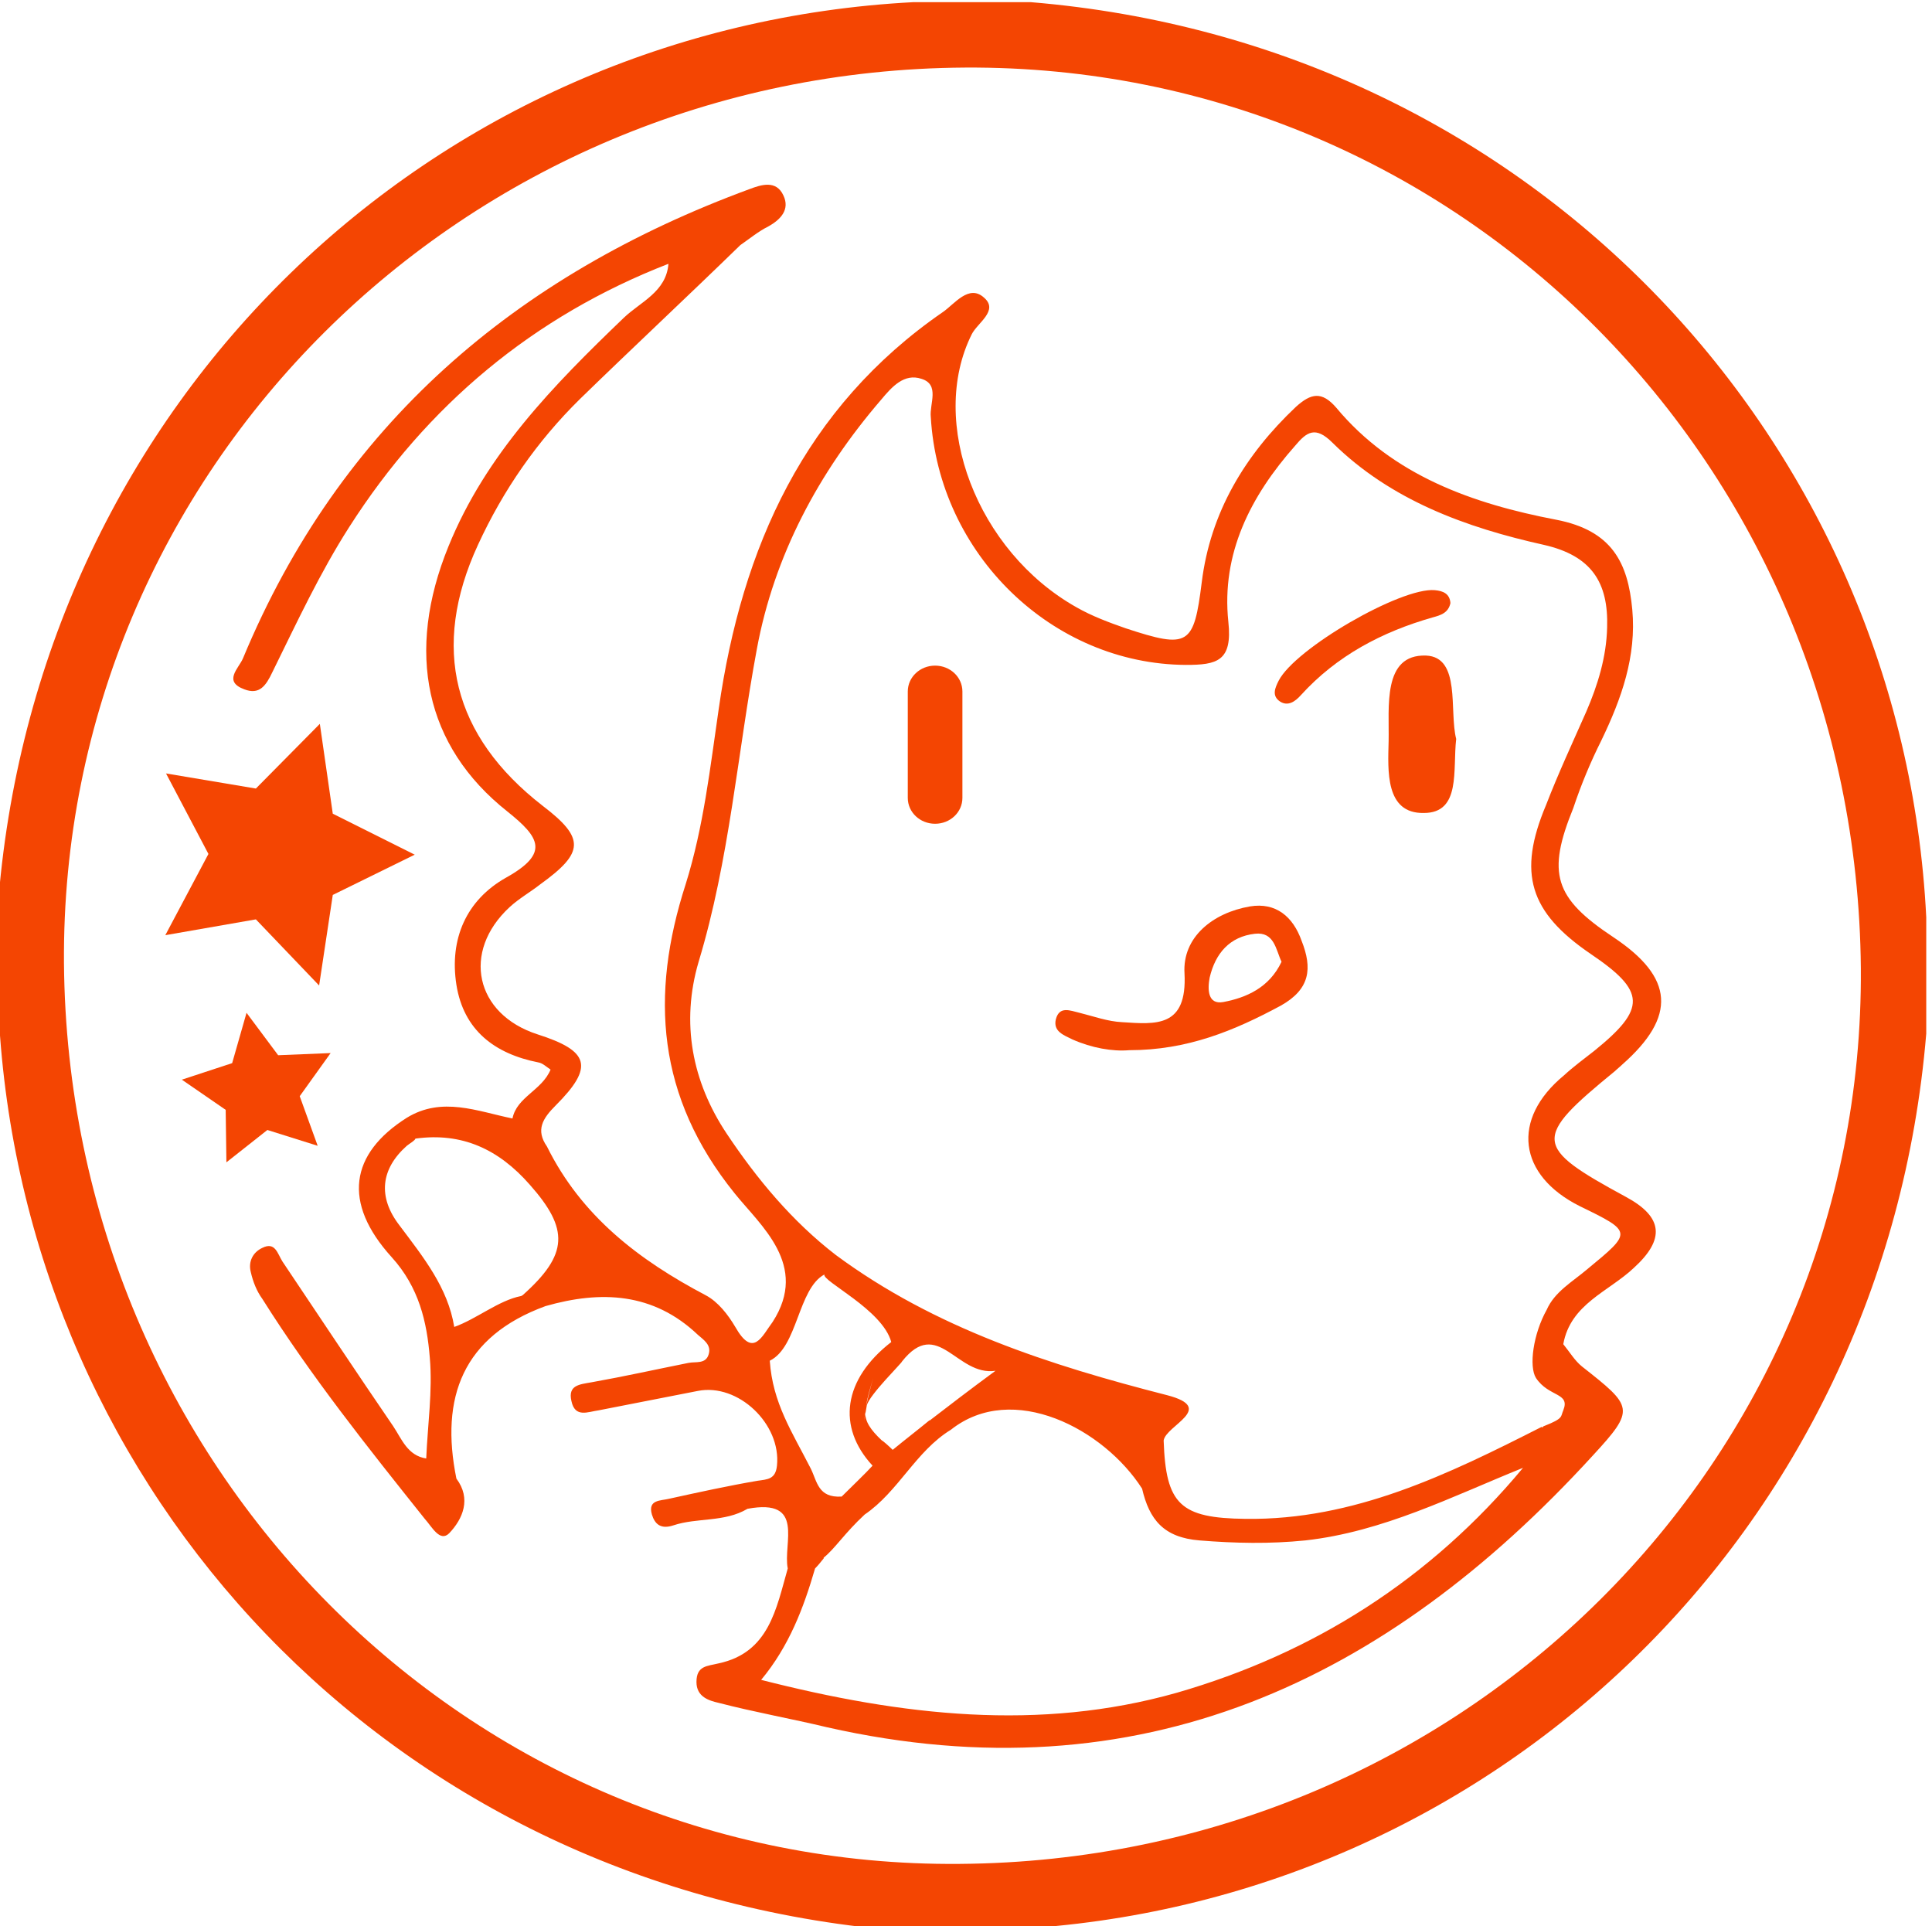
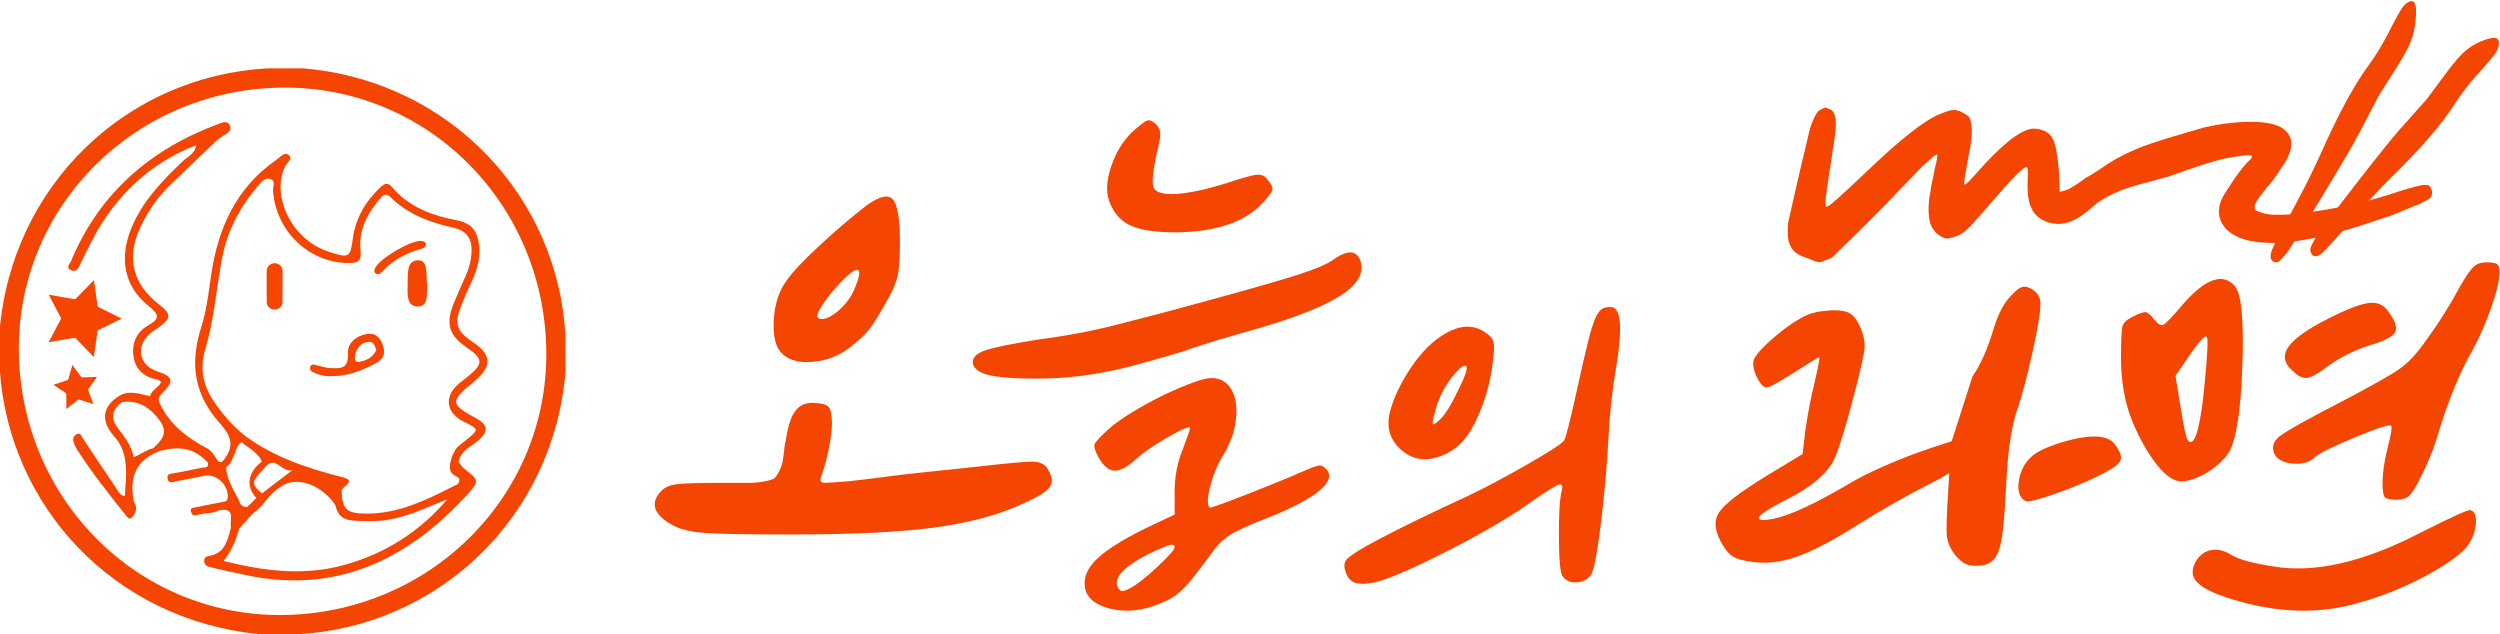
- <svg xmlns="http://www.w3.org/2000/svg" version="1.1" id="Layer_1" x="0px" y="0px" viewBox="0 0 268.8 267.9" style="enable-background:new 0 0 268.8 267.9;" xml:space="preserve">
-   <style type="text/css">
- 	.st0{fill-rule:evenodd;clip-rule:evenodd;fill:#F44502;}
- </style>
+ <svg xmlns="http://www.w3.org/2000/svg" version="1.1" id="Layer_1" x="0px" y="0px" width="1184.6px" height="300px" viewBox="0 0 1184.6 300" enable-background="new 0 0 1184.6 300" xml:space="preserve">
  <g>
    <g>
-       <polygon class="st0" points="44.2,159.4 41.7,152.5 46,146.5 38.7,146.8 34.3,140.9 32.3,147.9 25.3,150.2 31.4,154.4 31.5,161.7     37.2,157.2   " />
-       <polygon class="st0" points="35.6,127.9 44.4,137.1 46.3,124.5 57.7,118.9 46.3,113.2 44.5,100.7 35.6,109.7 23.1,107.6 29,118.8     23,130.1   " />
-       <path class="st0" d="M268,127.6C264.7,61.7,213.6,6.1,143.4,0.3c-5.4,0-10.9,0-16.3,0C60.1,3.8,5.6,55.6-0.2,124.9    c0,5.9,0,11.8,0.1,17.7C4,207.6,53.8,261.7,123,268.4c5.9,0,11.8,0,17.7,0c66.6-3.4,121.5-55,127.3-124.6    C268,138.5,268,133,268,127.6z M133.5,259.3C65,259.9,9.5,204,8.9,134C8.4,65.5,64.4,9.8,134.3,9.4c68.7-0.4,124,55.3,124.6,125.3    C259.4,203.3,203.5,258.8,133.5,259.3z" />
-       <path class="st0" d="M198.4,91.2c-6.1-0.2-5.1,7.2-5.2,11.9c-0.1,4.1-0.5,10.1,4.9,10c5.2,0,4-6,4.5-10.3    C201.6,98.9,203.3,91.4,198.4,91.2z" />
-       <path class="st0" d="M178.1,97.6c1.1,0.7,2.1,0,2.9-0.9c5-5.5,11.3-8.8,18.3-10.8c1.1-0.3,2.2-0.6,2.5-2c-0.1-1.3-1-1.7-2.2-1.8    c-4.7-0.4-19.4,8.1-21.7,12.6C177.4,95.7,176.9,96.8,178.1,97.6z" />
-       <path class="st0" d="M222.8,103c2.8-5.8,4.9-11.7,4.3-18.2c-0.6-6.5-2.8-11-10.6-12.5c-11.5-2.2-22.7-6.1-30.6-15.6    c-2-2.3-3.5-2-5.6-0.1c-7.1,6.7-11.9,14.7-13.1,24.4c-1.1,8.8-1.8,9.3-10.6,6.4c-2.3-0.8-4.7-1.7-6.8-2.9    c-13.9-7.8-20.7-25.8-14.6-38c0.8-1.6,3.8-3.3,1.7-5.1c-2.1-1.9-4.1,0.9-5.7,2c-19.3,13.3-28,32.8-31.2,55.2    c-1.2,8.2-2.1,16.4-4.6,24.4c-5,15.5-4,29.6,6.8,43c3.6,4.5,10.4,10,5.3,17.9c-1.5,2-2.7,5.1-5.2,0.7c-1-1.7-2.4-3.5-4.1-4.4    c-9.3-4.9-17.3-11-22.1-20.7c-1.6-2.3-0.6-3.9,1.2-5.7c5.4-5.4,4.7-7.6-2.5-9.9c-8.7-2.8-10.6-11.5-3.9-17.7    c1.3-1.2,2.9-2.1,4.3-3.2c6.1-4.4,6.2-6.4,0.3-10.9c-12.5-9.7-15.6-22-9-36.3c3.5-7.6,8.2-14.4,14.2-20.3    c7.4-7.2,14.9-14.2,22.3-21.4c1.3-0.9,2.5-1.9,3.9-2.6c1.8-1,3-2.4,2.1-4.3c-1-2.2-3.1-1.5-4.7-0.9c-32.6,12-57,32.8-70.5,65.3    c-0.6,1.4-2.8,3.2,0.2,4.3c2.1,0.8,3-0.5,3.9-2.4c3.4-6.9,6.6-13.8,10.7-20.2c10.8-16.9,25.6-29.3,44.4-36.6    c-0.3,3.9-3.9,5.3-6.2,7.5c-9.8,9.4-19.2,19-24.4,31.8c-6,14.7-3.3,27.8,8.2,36.9c4.5,3.6,5.9,5.8-0.2,9.2    c-5.5,3.1-7.9,8.5-6.9,14.9c1,6.3,5.3,9.6,11.4,10.8c0.6,0.1,1.1,0.6,1.7,1c-1.2,2.9-4.7,3.8-5.3,6.8c-4.9-1-9.8-3.1-14.7-0.1    c-7.9,5-9,11.8-2.1,19.4c3.8,4.2,4.9,9,5.3,14c0.4,4.6-0.3,9.3-0.5,14c-2.6-0.4-3.4-2.7-4.6-4.5c-5.2-7.6-10.3-15.3-15.4-22.9    c-0.7-1.1-1-2.8-2.8-1.9c-1.3,0.6-2,1.9-1.6,3.4c0.3,1.3,0.8,2.6,1.6,3.7c6.8,10.8,14.7,20.7,22.6,30.6c1,1.1,2.1,3.3,3.4,2    c1.9-2,3.1-4.8,1-7.6c0,0,0,0,0,0c-2.3-11.3,0.9-19.8,12.4-24c7.7-2.2,15-1.9,21.2,4c0.8,0.7,1.9,1.4,1.5,2.7    c-0.4,1.4-1.8,1-2.8,1.2c-4.5,0.9-9,1.9-13.5,2.7c-1.7,0.3-3.3,0.4-2.8,2.6c0.5,2.4,2.3,1.5,3.8,1.3c4.6-0.9,9.2-1.8,13.8-2.7    c5.6-1.1,11.6,4.6,11,10.4c-0.2,1.9-1.3,1.9-2.7,2.1c-4.1,0.7-8.2,1.6-12.3,2.5c-1.2,0.3-3,0.1-2.4,2.2c0.4,1.3,1.2,2.1,3,1.5    c3.3-1.1,7.1-0.4,10.3-2.3c8.1-1.5,4.9,4.8,5.6,8.3c-1.6,5.6-2.6,11.7-9.6,13.2c-1.6,0.4-3.1,0.3-3.1,2.6c0,2.1,1.8,2.6,3.1,2.9    c5,1.3,10.1,2.2,15.1,3.4c43.4,9.8,77.7-6.3,106.5-37.8c6-6.5,5.6-6.8-1.5-12.4c-1-0.8-1.7-2-2.6-3.1c1-5.6,6.3-7.3,9.8-10.6    c4.4-4,4.1-7.1-1.1-9.9c-12.9-7-13-8.1-1.5-17.5c0.3-0.3,0.7-0.6,1-0.9c7.6-6.7,7.2-12.1-1.2-17.7c-8.3-5.5-9.3-8.9-5.6-18    C220,109.1,221.3,106,222.8,103z M72.7,180.2C72.7,180.2,72.7,180.2,72.7,180.2c-0.1,0-0.1,0.1-0.2,0.1c-3.1,0.6-6.2,3.2-9.3,4.3    c-0.9-5.5-4.3-9.7-7.6-14.1c-3.1-4-2.6-7.9,1-11.1c0.5-0.4,1.1-0.7,1.2-1c6.5-0.9,11.6,1.5,15.9,6.4    C79.2,171,79.1,174.5,72.7,180.2z M124,186.7c-6.7,5.2-7.6,11.8-2.6,17.2c-0.8,0.9-3.4,3.4-4.3,4.3l0,0c-3.3,0.2-3.4-2.1-4.3-3.9    c-2.6-5.1-5.3-9.1-5.7-15c3.9-1.9,3.9-10,7.6-12C114.3,178.2,122.8,182.2,124,186.7z M129.3,197.6    C129.3,197.7,129.3,197.7,129.3,197.6c-1.7,1.4-3.4,2.7-5.1,4.1c-0.5-0.5-1.4-1.3-1.5-1.3c-1.6-1.5-2.4-2.7-2.3-4    c-0.3,2.5-0.3,1.9,0.2-0.9c0.4-1.5,4.9-5.9,4.9-6.1c5-6.3,7.6,2.1,13,1.3c-3.8,2.8-6.4,4.8-9,6.8    C129.4,197.6,129.4,197.6,129.3,197.6z M120.5,195.6c0.2-1.3,0.6-2.6,1-3.9C121.1,193,120.8,194.3,120.5,195.6z M163.7,235.5    c-19.1,5.4-38.2,3.2-57.8-1.8c3.9-4.7,5.9-10,7.5-15.5c0.4-0.4,0.8-0.9,1.2-1.4c0,0,0,0,0-0.1c1.6-1.3,2.9-3.4,5.7-6l0,0    c4.7-3.2,7.1-8.8,12-11.8c8.6-6.8,21.3-0.1,26.6,8.2c1,4.3,3,6.8,8,7.2c4.9,0.4,9.8,0.5,14.7,0c10.8-1.2,20.4-6.1,30.3-10.1    C199,219.7,182.8,230,163.7,235.5z M221.3,132.7c7.7,5.2,7.8,7.6,0.5,13.5c-1.4,1.1-2.9,2.2-4.2,3.4c-7.4,6.1-6.4,13.9,2.2,18.2    c7.4,3.6,7.3,3.6,1,8.8c-2,1.7-4.5,3.1-5.6,5.6c-1.9,3.4-2.5,7.9-1.5,9.5c1.8,2.7,4.8,2,3.8,4.5c-0.4,0.9,0.1,1.1-2.7,2.2    c-0.1,0-0.2,0.2-0.2,0.2c0,0,0,0-0.1-0.1c-13,6.6-26.1,13-41.2,12.8c-9.1-0.1-11.1-2-11.4-10.9c0.3-2.1,7.4-4.5,0.5-6.3    c-16.4-4.2-32.3-9.3-46.1-19.5c-6.1-4.7-11-10.6-15.2-16.9c-4.8-7.2-6.4-15.4-3.9-23.9c4.3-14.2,5.4-29,8.1-43.5    c2.4-13,8.6-24.6,17.3-34.7c1.5-1.8,3.2-3.7,5.6-2.9c2.6,0.8,1.1,3.5,1.3,5.3c1.1,19.1,16.9,34.4,35.5,34.5c4.3,0,6.5-0.5,5.9-6    c-1-9.5,3.1-17.5,9.3-24.5c1.6-1.9,2.8-2.8,5.2-0.4c8.1,8,18.6,11.8,29.4,14.2c6.6,1.5,9,5.2,8.8,11.5c-0.1,4.1-1.3,8-2.9,11.7    c-1.9,4.3-3.9,8.6-5.6,13C211.1,121.5,212.8,126.9,221.3,132.7z" />
-       <path class="st0" d="M173.9,126.1c-5.2,0.9-9.4,4.3-9.1,9.3c0.4,7.6-4,7.1-8.7,6.8c-2-0.1-3.9-0.8-5.9-1.3c-1.3-0.3-2.8-1-3.3,0.9    c-0.4,1.7,1.1,2.2,2.3,2.8c2.7,1.2,5.6,1.7,7.9,1.5c8.1,0,14.6-2.7,21.1-6.2c4.1-2.3,4.4-5.2,2.9-9    C179.9,127.5,177.5,125.5,173.9,126.1z M170.2,139.4c-2.2,0.4-2.2-1.8-1.9-3.4c0.8-3.4,2.8-5.7,6.3-6.1c2.7-0.3,2.9,2.2,3.7,3.9    C176.6,137.4,173.4,138.8,170.2,139.4z" />
-       <path class="st0" d="M130.1,92.6c-2.1,0-3.8,1.6-3.8,3.6V111c0,2,1.7,3.6,3.8,3.6c2.1,0,3.8-1.6,3.8-3.6V96.2    C133.9,94.2,132.2,92.6,130.1,92.6z" />
+       <g>
+         <g>
+           <g>
+             <path fill="#F44502" d="M387.006,191.016c2.713,0.182,4.529,0.731,5.438,1.635c0.901,0.904,1.445,2.626,1.628,5.162       c0.358,2.902,0.043,7.158-0.953,12.772c-0.997,5.616-2.309,10.599-3.936,14.946c-0.908,1.998-0.458,3.084,1.358,3.262       c1.443,0,5.524-0.269,12.229-0.818c9.418-1.085,16.032-1.902,19.837-2.443c3.804-0.541,16.305-1.903,37.502-4.079       c15.763-1.809,25.314-2.717,28.67-2.717c3.353,0,5.748,0.908,7.203,2.717c2.531,3.812,3.08,6.843,1.626,9.104       c-1.448,2.268-5.886,5.031-13.315,8.289c-11.416,5.261-25.318,8.973-41.713,11.144c-16.395,2.177-38.724,3.262-66.987,3.262       c-21.191,0-34.92-0.225-41.169-0.679c-6.252-0.451-11.103-1.496-14.542-3.124c-9.96-5.073-12.227-10.603-6.793-16.581       c1.63-1.803,4.032-2.941,7.205-3.395c3.164-0.451,10.365-0.68,21.604-0.68c0.72,0,1.81,0,3.261,0c4.89,0,8.328,0,10.326,0       c1.991,0,4.21-0.225,6.657-0.68c2.443-0.449,3.985-0.904,4.619-1.361c0.633-0.446,1.402-1.531,2.311-3.259       c0.901-1.717,1.498-3.305,1.766-4.758c0.272-1.444,0.588-3.889,0.952-7.331c0.178-1.269,0.36-2.178,0.539-2.722       c1.091-7.246,2.723-12.043,4.898-14.401C379.397,191.564,382.655,190.479,387.006,191.016z M423.011,94.413       c2.266,2.443,3.4,9.195,3.4,20.244c0,7.064-0.315,12.229-0.952,15.491c-0.631,3.262-2.132,6.978-4.485,11.139       c-3.983,7.25-7.027,12.186-9.101,14.811c-2.082,2.631-5.391,5.668-9.916,9.105c-4.893,3.621-10.466,5.707-16.714,6.248       c-6.252,0.549-11.005-0.632-14.272-3.535c-3.26-2.713-4.711-7.963-4.348-15.754c0.364-7.791,2.354-14.133,5.982-19.03       c2.535-3.802,7.697-9.326,15.492-16.572c7.786-7.246,15.212-13.592,22.278-19.024       C416.531,93.011,420.747,91.964,423.011,94.413z M405.486,127.972c-1.816,0.541-4.982,3.356-9.509,8.422       c-2.725,3.085-4.942,5.979-6.66,8.7c-1.728,2.716-2.4,4.442-2.038,5.16c0.904,1.09,2.439,1.225,4.615,0.412       c2.177-0.814,4.53-2.493,7.064-5.031c2.535-2.536,4.351-5.065,5.441-7.605C407.658,130.598,408.022,127.245,405.486,127.972z" />
+             <path fill="#F44502" d="M644.651,123.69c1.803,5.614-1.225,11.004-9.106,16.168c-7.882,5.162-21.157,10.46-39.815,15.894       c-14.853,4.175-25.093,7.25-30.708,9.244c-3.625,1.453-13.858,4.438-30.707,8.967c-15.402,3.803-30.073,5.619-44.024,5.434       c-10.508,0-18.031-0.631-22.56-1.898c-4.525-1.268-6.792-3.262-6.792-5.979c0-2.354,2.043-4.214,6.121-5.572       c4.071-1.357,12.269-3.032,24.594-5.03c5.436-0.719,10.009-1.397,13.726-2.038c3.711-0.631,7.558-1.357,11.545-2.172       c3.979-0.816,8.428-1.855,13.314-3.127c4.893-1.263,10.146-2.625,15.763-4.074c5.61-1.45,13.044-3.439,22.282-5.979       c22.647-6.155,38.05-10.554,46.2-13.181c8.152-2.626,13.583-4.844,16.309-6.656       C638.215,118.251,642.835,118.251,644.651,123.69z M573.993,179.128c4.343,0,7.562,1.899,9.648,5.707       c2.079,3.801,2.711,8.694,1.902,14.673c-0.819,5.982-3.036,11.783-6.661,17.394c-1.631,2.718-3.082,6.025-4.349,9.919       c-1.266,3.896-1.995,7.068-2.171,9.512c-0.186,2.444,0.176,3.851,1.084,4.215c0.546,0,3.575-1.043,9.104-3.129       c5.523-2.08,11.775-4.528,18.751-7.336c6.976-2.809,12.727-5.208,17.257-7.202c3.262-1.449,5.479-2.216,6.66-2.31       c1.177-0.092,2.396,0.679,3.665,2.31c1.445,1.812,1.219,3.987-0.679,6.522c-1.899,2.535-5.343,5.213-10.322,8.016       c-4.991,2.809-11.008,5.572-18.073,8.289c-7.436,2.902-12.772,5.304-16.036,7.198c-3.261,1.907-5.979,4.308-8.152,7.206       c-4.348,5.979-7.881,10.643-10.6,13.999c-2.716,3.344-5.207,5.882-7.471,7.604c-2.267,1.722-4.85,3.124-7.745,4.214       c-8.695,3.621-16.853,4.396-24.454,2.31c-7.614-2.08-11.421-6.021-11.421-11.817c0-4.17,2.132-8.201,6.389-12.099       c4.253-3.894,11.183-8.284,20.791-13.177l15.488-7.336v-11.145c0-7.067,1.358-13.859,4.076-20.387       c1.086-2.891,1.947-5.248,2.579-7.06c0.634-1.81,0.771-2.722,0.41-2.722c-1.633,0-5.572,1.865-11.824,5.572       c-6.248,3.715-10.826,6.93-13.721,9.65c-3.987,3.621-7.337,5.39-10.057,5.299c-2.711-0.091-5.252-2.219-7.605-6.389       c-1.634-3.08-2.224-5.16-1.768-6.251c0.449-1.086,2.759-3.529,6.93-7.337c5.432-4.706,13.946-9.962,25.544-15.763       C562.755,181.846,570.365,179.128,573.993,179.128z M543.554,57.107c1.09-0.363,2.447,0.186,4.077,1.63       c1.446,1.453,2.175,3.036,2.175,4.754c0,1.727-0.639,5.122-1.905,10.191c-1.627,7.61-2.086,12.597-1.359,14.95       c0.904,2.535,4.485,3.625,10.737,3.258c6.252-0.36,14.268-2.077,24.051-5.162c7.61-2.535,12.456-3.85,14.538-3.939       c2.077-0.091,3.67,0.679,4.756,2.313c1.808,2.168,2.583,3.803,2.311,4.888c-0.273,1.085-1.771,3.083-4.482,5.979       c-8.335,9.24-22.108,13.951-41.312,14.128c-9.603,0-16.756-1.086-21.464-3.257c-4.716-2.177-8.068-5.982-10.057-11.416       c-1.627-4.525-1.319-10.097,0.951-16.711c2.266-6.614,5.57-12.003,9.918-16.169C540.11,59.278,542.468,57.47,543.554,57.107z        M550.896,259.566c-1.455,0.545-3.718,1.536-6.798,2.994c-11.238,5.791-16.125,10.865-14.678,15.217       c0.724,1.45,1.451,2.215,2.176,2.311c0.724,0.092,2.081-0.41,4.08-1.496c2.895-1.459,7.107-4.758,12.636-9.92       c5.523-5.164,8.287-8.289,8.287-9.374C556.599,257.664,554.696,257.754,550.896,259.566z" />
+             <g>
+               <path fill="#F44502" d="M763.841,145.534c4.381,0.806,4.999,10.525,1.851,29.187c-1.787,10.369-2.95,21.135-3.495,32.296        c-0.827,14.673-2.056,28.554-3.699,41.628c-1.648,13.076-3.085,20.811-4.313,23.203c-1.376,2.391-3.6,3.75-6.683,4.07        c-3.081,0.32-5.446-0.637-7.09-2.877c-1.1-1.436-1.681-7.57-1.75-18.419c-0.069-10.841,0.378-18.182,1.333-22.009        c0.556-2.072,0.279-3.107-0.817-3.107c-1.37,0.156-5.821,2.865-13.354,8.129c-9.732,7.025-22.887,14.756-39.464,23.207        c-16.577,8.457-28.153,13.476-34.731,15.076c-4.521,0.952-7.88,0.952-10.076,0c-1.777-0.8-3.074-2.357-3.899-4.667        c-0.824-2.311-0.824-4.188,0-5.624c2.058-3.508,21.512-13.795,58.367-30.859c7.397-3.509,16.406-8.293,27.026-14.354        c10.616-6.061,16.611-9.889,17.978-11.485c0.827-0.956,3.085-9.884,6.783-26.794c1.923-8.769,3.462-15.469,4.63-20.094        c1.158-4.623,2.224-8.133,3.18-10.523c0.964-2.393,2.059-4.071,3.292-5.027C760.002,145.69,761.646,145.374,763.841,145.534z" />
+               <path fill="#F44502" d="M707.829,162.626c-0.273-1.714-1.315-3.205-3.128-4.482c-7.244-5.61-15.94-4.161-26.088,4.349        c-2.899,2.539-5.704,5.666-8.422,9.373c-2.717,3.717-5.123,7.657-7.203,11.822c-2.081,4.17-3.582,8.154-4.483,11.965        c-1.63,6.888,0.093,12.632,5.162,17.252c5.07,4.619,10.963,5.844,17.667,3.673c4.524-1.45,8.327-3.808,11.41-7.064        c3.264-3.443,6.295-8.743,9.107-15.901c2.807-7.154,4.573-14.089,5.303-20.794        C707.873,167.752,708.102,164.355,707.829,162.626z M690.301,186.141c-3.083,6.52-5.979,10.957-8.69,13.314        c-1.276,1.086-2.089,1.631-2.452,1.631c-0.545,0-0.363-1.631,0.546-4.896c1.807-7.605,5.16-14.133,10.056-19.565        c1.805-1.989,3.163-3.075,4.076-3.258C696.184,172.817,695.009,177.078,690.301,186.141z" />
+             </g>
+           </g>
+           <g>
+             <path fill="#F44502" d="M934.635,178.385c3.893-5.611,7.293-13.314,10.188-23.1c2.181-7.064,4.982-12.225,8.422-15.486       c1.995-2.176,3.626-3.444,4.896-3.807c1.269-0.363,2.724-0.086,4.349,0.813c2.898,1.635,4.348,3.988,4.348,7.063       c0,4.175-1.224,11.736-3.667,22.694c-2.444,10.961-4.757,19.799-6.93,26.5c-3.083,8.148-4.984,20.923-5.708,38.316       c-0.548,10.508-1.181,18.16-1.901,22.962c-0.725,4.806-1.899,8.249-3.534,10.321c-1.628,2.09-4.071,3.223-7.334,3.4       c-2.542,0.186-4.619-0.092-6.249-0.809c-1.637-0.727-3.358-2.176-5.166-4.353c-2.176-2.897-3.444-5.749-3.804-8.561       c-0.371-2.808-0.185-9.737,0.542-20.79l1.358-23.373L934.635,178.385z" />
+             <path fill="#F44502" d="M1002.177,210.59c2.229,3.08,3.149,5.434,2.753,7.064c-0.395,1.631-2.427,3.443-6.096,5.437       c-3.408,1.995-8.059,4.214-13.955,6.659c-5.896,2.443-11.338,4.441-16.316,5.977c-4.979,1.541-7.86,2.133-8.647,1.766       c-2.891-1.445-3.997-4.572-3.345-9.375c0.654-4.797,2.687-8.738,6.096-11.822c2.362-2.176,6.883-4.346,13.565-6.521       C990.116,205.611,998.774,205.879,1002.177,210.59z" />
+             <path fill="#F44502" d="M1059.097,135.72c3.085,3.988,4.218,16.806,3.396,38.456c-0.814,21.65-3.029,35.189-6.657,40.623       c-1.451,2.176-3.492,4.309-6.113,6.389c-2.626,2.086-5.438,3.764-8.423,5.027c-2.993,1.268-5.573,1.902-7.747,1.902       c-3.439,0-7.247-2.582-11.412-7.746c-4.17-5.162-8.067-12-11.687-20.514c-3.63-8.876-5.435-18.934-5.435-30.168       c0-8.328,0.221-13.357,0.676-15.08c0.453-1.721,2.224-3.309,5.309-4.758c2.889-1.45,4.838-2.081,5.837-1.904       c0.996,0.182,2.313,1.359,3.942,3.535c1.81,2.175,3.305,2.95,4.48,2.311c1.18-0.637,4.219-3.846,9.105-9.648       C1045.236,131.826,1053.482,129.023,1059.097,135.72z M1045.786,159.904c-0.55-1.631-3.176,1-7.883,7.883l-7.063,10.324       l2.444,14.951c1.445,9.421,2.622,14.672,3.536,15.758c2.894,2.903,5.341-4.438,7.33-22.01l0.277-2.989       C1045.877,169.512,1046.327,161.539,1045.786,159.904z M1170.521,241.706c2.171,0.545,3.031,2.854,2.582,6.929       c-0.454,4.075-1.95,7.652-4.486,10.737c-3.628,4.17-10.325,8.824-20.11,13.993c-9.781,5.162-19.839,9.192-30.164,12.092       c-19.205,5.796-39.856,5.16-61.957-1.899c-7.972-2.535-13.182-5.208-15.63-8.016c-2.448-2.813-2.405-6.212,0.139-10.196       c1.808-2.712,4.21-4.305,7.202-4.754c2.984-0.45,6.018,0.316,9.106,2.31c3.621,2.177,10.14,3.984,19.561,5.438       c19.743,3.444,43.211-1.903,70.386-16.035C1161.458,245.063,1169.248,241.528,1170.521,241.706z M1172.013,126.479       c1.539-1.449,3.577-2.171,6.113-2.171c2.534,0,4.212,0.273,5.029,0.813c0.813,0.544,1.223,1.812,1.223,3.807       c0,3.802-1.316,9.422-3.938,16.845c-2.63,7.436-5.571,14.132-8.833,20.11c-6.52,11.416-12.321,25.82-17.395,43.211       c-1.813,5.437-4.256,11.233-7.337,17.394c-2.175,4.343-3.946,7.159-5.3,8.423c-1.357,1.271-3.394,1.902-6.11,1.902       c-2.903,0-4.716-0.406-5.438-1.225c-0.726-0.813-1.091-3.027-1.091-6.656c0-4.707,0.816-10.326,2.448-16.85       c1.63-6.336,2.171-9.781,1.63-10.326c-0.904-0.722-6.565,1.088-16.983,5.434c-10.419,4.353-16.709,7.432-18.886,9.24       c-2.538,2.543-6.025,3.629-10.464,3.262c-4.442-0.363-7.379-1.809-8.834-4.347c-1.63-3.263-0.813-6.156,2.453-8.7       c3.254-2.53,13.489-8.24,30.705-17.116c13.766-7.246,22.594-12.272,26.495-15.085c3.895-2.807,7.921-7.197,12.091-13.181       c5.979-8.153,11.233-16.481,15.764-24.998C1168.252,131.194,1170.473,127.933,1172.013,126.479z M1123.779,143.462       c3.436-0.086,6.15,1.406,8.152,4.486c3.078,4.17,4.077,7.292,2.992,9.375c-1.09,2.084-4.625,4.039-10.607,5.845       c-8.15,2.538-14.941,5.8-20.38,9.784c-5.073,3.803-8.653,5.844-10.727,6.112c-2.09,0.272-4.399-0.856-6.935-3.396       c-4.347-3.803-4.754-7.881-1.225-12.229c3.535-4.348,11.096-9.24,22.694-14.673       C1114.985,145.323,1120.332,143.558,1123.779,143.462z" />
+           </g>
+           <g>
+             <path fill="#F44502" d="M866.517,147.131c4.947-0.342,8.378,0.177,10.29,1.566c1.734,1.042,3.297,3.17,4.69,6.384       c1.39,3.214,2.083,6.208,2.083,8.985c0,2.607-1.781,10.684-5.336,24.233c-3.564,13.543-6.385,22.84-8.47,27.874       c-2.955,7.472-11.036,14.505-24.229,21.103c-8.86,4.519-12.856,7.388-11.982,8.595c0.518,0.701,2.691,0.701,6.514,0       c7.987-1.561,20.314-7.289,36.991-17.195c3.815-2.254,8.556-4.641,14.197-7.158c5.645-2.518,11.202-4.776,16.675-6.774       c5.473-1.999,10.769-3.776,15.892-5.343c5.118-1.563,9.12-2.514,11.985-2.867c2.868-0.348,4.468-0.084,4.822,0.781       c0,1.566-1.134,3.608-3.391,6.122c-2.259,2.525-5.387,5.169-9.379,7.95c-3.994,2.773-8.422,5.383-13.288,7.813       c-11.633,5.904-23.534,12.679-35.687,20.321c-11.292,7.125-20.632,11.939-28.007,14.457       c-7.389,2.522-14.375,3.258-20.973,2.215c-3.999-0.519-6.864-1.307-8.599-2.345c-1.738-1.038-3.387-2.868-4.948-5.472       c-3.828-6.25-4.473-11.373-1.956-15.37c2.518-3.991,10.032-9.812,22.537-17.454l17.19-10.42l1.308-11.204       c1.214-8.336,2.695-15.979,4.428-22.928c0.516-2.085,0.948-3.991,1.3-5.73c0.35-1.735,0.61-3.167,0.777-4.301       c0.183-1.124,0.183-1.69,0-1.69c-0.341,0-4.251,2.392-11.718,7.163c-7.471,4.78-11.857,7.167-13.154,7.167       c-1.303,0-2.695-1.345-4.171-4.04c-1.48-2.69-2.21-5.251-2.21-7.687c0-2.084,2.688-5.555,8.071-10.421       c5.382-4.858,10.682-8.683,15.894-11.459C857.619,148.436,861.563,147.485,866.517,147.131z" />
+           </g>
+         </g>
+         <g>
+           <g>
+             <path fill="#F44502" d="M1117.905,63.067c-0.167,0.238-0.314,0.501-0.437,0.796c-2.008,3.949-7.764,13.769-17.277,29.467       c-9.512,15.694-15.084,24.583-16.714,26.66c-1.869,2.262-3.158,3.608-3.868,4.036c-0.709,0.423-1.566,0.368-2.561-0.187       c-1.351-0.891-1.501-2.716-0.464-5.477c1.03-2.76,4.197-8.889,9.495-18.394c5.36-9.858,9.915-18.963,13.666-27.317       c8.21-18.471,15.68-32.283,22.415-41.419c3.842-5.226,7.492-11.342,10.963-18.354c2.099-4.071,3.674-6.913,4.716-8.543       c1.051-1.627,2.058-2.687,3.022-3.176c1.712-0.986,2.874-0.787,3.456,0.594c0.583,1.375,0.675,4.104,0.269,8.184       c-0.401,4.07-1.378,7.851-2.941,11.324c-1.557,3.47-4.688,8.816-9.417,16.04l-5.235,8.341L1117.905,63.067z" />
+           </g>
+           <g>
+             <path fill="#F44502" d="M1149.648,47.274l5.784-7.726c4.97-6.896,8.736-11.597,11.306-14.124       c2.563-2.517,5.521-4.467,8.877-5.839c3.361-1.372,5.689-1.891,7.003-1.544c1.307,0.337,1.762,1.579,1.347,3.716       c-0.178,1.181-0.834,2.542-1.96,4.079c-1.121,1.536-3.149,3.936-6.086,7.193c-5.097,5.446-9.395,10.901-12.879,16.374       c-6.106,9.564-15.992,21.015-29.647,34.343c-6.164,6.073-12.771,13.211-19.817,21.417c-6.769,8.05-11.19,12.969-13.276,14.747       c-2.089,1.773-3.672,2.015-4.759,0.722c-0.707-0.99-0.973-1.925-0.781-2.815c0.186-0.896,1.008-2.635,2.475-5.227       c1.362-2.283,7.542-10.507,18.521-24.652c10.982-14.15,17.905-22.797,20.767-25.929c0.223-0.195,0.408-0.419,0.561-0.662       L1149.648,47.274z" />
+           </g>
+           <path fill="#F44502" d="M1151.876,89.29c-0.154-0.648-0.493-1.116-0.996-1.383c-0.5-0.273-1.175-0.355-2.023-0.244      c-1.181-0.168-5.508,0.939-12.977,3.319c-11.706,3.971-24.212,6.959-37.513,8.967c-4.479,0.757-8.441,1.268-11.896,1.535      c-3.449,0.269-6.421,0.36-8.903,0.264c-2.497-0.091-4.468-0.424-5.93-1c-1.795-0.553-2.835-1.033-3.111-1.44      c-0.288-0.402-0.288-1.22-0.024-2.443c0.518-1.419,2.447-4.131,5.782-8.137c0.739-0.888,1.496-1.808,2.267-2.76      c0.774-0.952,1.476-1.934,2.12-2.937c0.632-1.004,1.288-1.965,1.966-2.877c0.676-0.917,1.313-1.848,1.927-2.79      c3.866-6.449,4.179-11.42,0.939-14.906c-1.731-2.007-4.642-3.374-8.73-4.089c-4.222-0.774-9.396-0.882-15.506-0.333      c-3.129,0.251-6.296,0.667-9.5,1.255c-1.684,0.306-3.4,0.657-5.143,1.046c-6.56,1.874-13.104,3.803-19.686,5.818      c-8.499,2.604-15.923,5.451-23.596,9.911c-4.214,2.445-8.534,5.922-13.077,8.232c-0.526,0.394-1.073,0.809-1.579,1.185      c-1.013,0.744-1.999,1.41-2.95,2.007c-0.951,0.602-1.773,1.112-2.451,1.541c-0.685,0.428-1.303,0.748-1.865,0.951l-2.99,0.796      l-0.409,0.256l-0.054-0.403l-0.418-10.126c-0.342-3.76-0.744-6.899-1.216-9.417c-0.476-2.518-1.086-4.408-1.833-5.672      c-1.365-2.539-4.056-4.027-8.09-4.459c-5.215-0.411-13.179,5.165-23.919,16.731c-3.607,4.002-6.056,6.688-7.349,8.077      c-1.444,1.41-2.259,1.92-2.452,1.543c-0.178-0.25,0.42-4.195,1.786-11.843c0.843-3.776,1.381-6.97,1.634-9.582      c0.252-2.613,0.287-4.65,0.095-6.121c-0.258-2.002-0.574-3.322-0.945-3.954c-0.205-0.381-0.537-0.749-1.024-1.09      c-0.49-0.342-1.125-0.736-1.922-1.177c-0.952-0.553-1.854-0.947-2.69-1.181c-0.846-0.229-1.554-0.311-2.13-0.238      c-1.322,0.039-3.521,0.727-6.582,2.072c-7.004,2.808-18.373,11.736-34.109,26.802c-11.667,11.147-18.013,16.784-19.024,16.915      c-0.291,0.039-0.486-0.039-0.581-0.229c-0.097-0.191-0.167-0.416-0.203-0.688c-0.12-0.934,0.018-2.716,0.42-5.346      c0.163-0.974,0.705-4.777,1.622-11.416c0.199-0.701,0.372-1.675,0.506-2.916c0.131-1.242,0.373-2.83,0.705-4.776      c0.073-0.549,0.148-1.137,0.222-1.756c0.059-0.623,0.147-1.142,0.237-1.562c0.092-0.419,0.161-0.765,0.199-1.043      c0.04-0.276,0.101-0.626,0.194-1.046l-0.024-0.199c1.521-8.751,0.951-13.769-1.723-15.054c-0.307-0.095-0.61-0.19-0.918-0.29      c-0.307-0.096-0.545-0.2-0.705-0.317c-0.163-0.112-0.317-0.193-0.47-0.242c-0.156-0.052-0.307-0.064-0.452-0.042      c-0.432,0.052-1.196,0.424-2.282,1.103l-0.222,0.03c-0.834,0.385-1.825,1.835-2.976,4.357c-1.146,2.521-1.98,5.177-2.509,7.964      c-0.182,0.834-1.523,6.44-4.018,16.814c-1.8,7.696-3.636,15.741-5.501,24.128c-0.038,0.187-0.072,0.381-0.103,0.567      c0.004,0.117,0.019,0.229,0.009,0.354c-0.476,7.115,0.025,13.138,8.179,15.628c2.964,0.913,4.816,2.596,7.748,2.168      c1.234-0.632,2.563-1.112,3.938-1.505c0.406-0.243,0.821-0.481,1.22-0.745c3.374-3.356,7.394-7.271,12.092-11.771      c7.448-7.336,13.176-13.172,17.185-17.493l13.062-13.492c4.462-4.242,6.864-6.186,7.21-5.823      c0.333,0.364-0.032,2.656-1.109,6.866c-0.28,1.259-0.533,2.651-0.785,4.178c-0.41,1.411-0.727,2.942-0.951,4.599      c-0.229,1.662-0.52,3.4-0.874,5.208c-0.272,2.479-0.364,4.628-0.272,6.449c0.081,1.826,0.288,3.392,0.605,4.711      c0.243,0.783,0.565,1.557,0.959,2.319c0.391,0.766,0.849,1.454,1.372,2.063c0.519,0.614,1.185,1.202,1.995,1.777      c1.445,0.904,2.504,1.411,3.183,1.527c0.675,0.113,1.869-0.069,3.573-0.563c2.423-0.584,4.625-1.817,6.593-3.702      c0.925-0.796,2.409-2.415,4.456-4.851c2.074-2.17,4.581-5,7.518-8.508c9.863-11.455,15.283-16.839,16.257-16.148      c0.484,0.347,0.636,2.09,0.453,5.234c-0.32,6.701,0.305,11.506,1.86,14.427c1.423,3.076,4.062,5.252,7.907,6.523      c2.456,0.767,4.95,0.922,7.463,0.458c2.517-0.458,5.065-1.535,7.647-3.222c2.439-1.674,5.039-3.776,7.804-6.303      c0.172-0.151,0.351-0.316,0.527-0.467c0.074,0.008,0.167,0.008,0.247,0.021c3.084-2.163,6.592-3.953,10.32-5.454      c0.274-0.174,0.576-0.325,0.948-0.438c0.334-0.095,0.663-0.186,0.986-0.285c3.694-1.358,7.57-2.466,11.489-3.383      c3.262-0.956,6.513-1.878,9.798-2.717c14.15-5.168,23.736-8.14,28.74-8.916c2.394-0.388,4.357-0.683,5.884-0.898      c1.522-0.212,2.746-0.286,3.666-0.227c0.457,0.035,0.759,0.157,0.898,0.355c0.146,0.204,0.156,0.433,0.033,0.68      c-0.12,0.25-0.331,0.527-0.64,0.852c-2.197,1.946-4.884,5.247-8.054,9.906c-1.649,2.452-2.984,4.508-4.015,6.168      c-1.034,1.67-1.722,3.02-2.062,4.066c-1.325,3.764-1.111,7.203,0.65,10.33c1.747,3.124,4.785,5.455,9.114,7.008      c1.86,0.731,3.979,1.268,6.352,1.609c2.37,0.337,4.932,0.528,7.679,0.576c2.741,0.047,5.667-0.101,8.754-0.438      c3.088-0.337,6.463-0.861,10.123-1.562c3.655-0.704,7.475-1.566,11.445-2.595c3.968-1.021,8.159-2.258,12.576-3.704      c4.398-1.44,9.053-2.976,13.942-4.598c2.557-1.061,4.817-1.981,6.773-2.765c1.96-0.782,3.542-1.453,4.763-2.007      c0.9-0.237,1.679-0.523,2.311-0.866c0.639-0.336,1.224-0.661,1.769-0.968c0.536-0.303,1-0.528,1.389-0.666      c1.077-0.61,1.769-1.225,2.07-1.852C1152.62,91.726,1152.59,90.455,1151.876,89.29z" />
+         </g>
+       </g>
+       <polygon fill-rule="evenodd" clip-rule="evenodd" fill="#F44502" points="44.235,191.461 41.726,184.562 45.982,178.597     38.659,178.852 34.292,172.951 32.272,179.994 25.316,182.32 31.396,186.436 31.458,193.768 37.242,189.25   " />
+       <polygon fill-rule="evenodd" clip-rule="evenodd" fill="#F44502" points="35.581,160.025 44.433,169.152 46.286,156.574     57.686,150.977 46.305,145.326 44.506,132.756 35.62,141.832 23.101,139.656 28.993,150.92 23.049,162.15   " />
+       <path fill-rule="evenodd" clip-rule="evenodd" fill="#F44502" d="M267.971,159.641c-3.284-65.864-54.341-121.42-124.558-127.277    c-5.442,0.004-10.894,0.013-16.339,0.013C60.099,35.884,5.582,87.646-0.219,156.938c0.023,5.892,0.05,11.783,0.067,17.675    c4.104,65.038,53.917,119.201,123.181,125.884c5.894,0.018,11.79,0.032,17.678,0.049c66.591-3.427,121.546-55.041,127.267-124.557    C267.973,170.538,267.971,165.092,267.971,159.641z M133.515,291.413C64.958,291.941,9.464,236.112,8.921,166.082    C8.389,97.54,64.352,41.927,134.272,41.503c68.663-0.41,124.017,55.267,124.587,125.337    C259.423,235.347,203.542,290.885,133.515,291.413z" />
+       <path fill-rule="evenodd" clip-rule="evenodd" fill="#F44502" d="M198.371,123.334c-6.081-0.229-5.055,7.177-5.216,11.853    c-0.134,4.079-0.549,10.075,4.854,10.048c5.221-0.026,4.014-5.961,4.488-10.253C201.565,131.017,203.33,123.525,198.371,123.334z" />
+       <path fill-rule="evenodd" clip-rule="evenodd" fill="#F44502" d="M178.123,129.646c1.143,0.701,2.146-0.03,2.929-0.891    c5-5.464,11.265-8.777,18.315-10.767c1.057-0.299,2.198-0.602,2.497-2.038c-0.122-1.307-0.982-1.708-2.243-1.804    c-4.709-0.393-19.417,8.141-21.688,12.592C177.389,127.794,176.896,128.884,178.123,129.646z" />
+       <path fill-rule="evenodd" clip-rule="evenodd" fill="#F44502" d="M222.795,135.04c2.756-5.753,4.877-11.679,4.275-18.167    c-0.598-6.493-2.843-10.996-10.554-12.476c-11.504-2.207-22.651-6.125-30.646-15.625c-1.951-2.324-3.495-2.046-5.554-0.1    c-7.108,6.718-11.853,14.664-13.144,24.45c-1.142,8.763-1.819,9.261-10.55,6.44c-2.336-0.76-4.662-1.7-6.796-2.906    c-13.891-7.817-20.724-25.756-14.643-37.989c0.811-1.64,3.759-3.266,1.731-5.096c-2.108-1.904-4.095,0.874-5.74,2.003    c-19.343,13.283-27.985,32.815-31.187,55.162c-1.184,8.223-2.103,16.434-4.648,24.375c-4.957,15.451-3.978,29.588,6.753,43.012    c3.573,4.474,10.367,10.001,5.273,17.887c-1.476,1.99-2.657,5.144-5.206,0.731c-0.979-1.7-2.438-3.465-4.123-4.352    c-9.292-4.892-17.327-11.005-22.059-20.708c-1.595-2.348-0.625-3.893,1.22-5.736c5.368-5.354,4.717-7.609-2.496-9.919    c-8.659-2.772-10.627-11.511-3.93-17.666c1.308-1.207,2.889-2.12,4.347-3.175c6.114-4.396,6.167-6.354,0.286-10.888    c-12.507-9.655-15.616-22.01-9.021-36.32c3.506-7.605,8.189-14.439,14.214-20.284c7.404-7.172,14.896-14.244,22.345-21.369    c1.294-0.878,2.522-1.895,3.891-2.631c1.834-0.981,2.972-2.353,2.055-4.326c-1.003-2.162-3.084-1.483-4.717-0.886    c-32.566,11.96-56.984,32.759-70.521,65.272c-0.563,1.354-2.833,3.201,0.216,4.348c2.108,0.795,2.984-0.463,3.932-2.402    c3.353-6.856,6.608-13.833,10.711-20.24c10.83-16.904,25.569-29.29,44.385-36.639c-0.344,3.906-3.905,5.261-6.204,7.467    c-9.778,9.36-19.171,18.955-24.425,31.776c-6.01,14.665-3.305,27.776,8.159,36.925c4.547,3.63,5.907,5.801-0.213,9.214    c-5.533,3.08-7.945,8.53-6.914,14.92c1.018,6.328,5.274,9.594,11.359,10.792c0.577,0.118,1.079,0.614,1.741,1.004    c-1.162,2.89-4.685,3.756-5.265,6.826c-4.899-0.991-9.794-3.104-14.729-0.13c-7.899,5.035-8.967,11.78-2.068,19.432    c3.812,4.239,4.897,8.998,5.302,14.047c0.365,4.623-0.278,9.322-0.479,13.988c-2.624-0.385-3.377-2.732-4.586-4.516    c-5.174-7.609-10.28-15.266-15.359-22.939c-0.712-1.068-1.006-2.752-2.777-1.942c-1.294,0.584-2.007,1.912-1.646,3.361    c0.315,1.28,0.847,2.573,1.552,3.69c6.808,10.757,14.735,20.689,22.647,30.635c0.953,1.068,2.119,3.274,3.389,1.964    c1.912-1.964,3.119-4.772,1.024-7.631c0.002-0.009,0.002-0.009,0.002-0.009c-2.276-11.32,0.888-19.83,12.434-23.994    c7.71-2.154,14.966-1.865,21.165,3.992c0.779,0.734,1.884,1.428,1.546,2.721c-0.387,1.445-1.776,0.986-2.792,1.189    c-4.514,0.912-9.01,1.924-13.548,2.656c-1.73,0.276-3.255,0.381-2.792,2.612c0.49,2.35,2.332,1.536,3.755,1.272    c4.594-0.854,9.172-1.805,13.757-2.721c5.632-1.121,11.565,4.585,10.967,10.364c-0.202,1.945-1.34,1.873-2.693,2.12    c-4.104,0.743-8.188,1.617-12.277,2.456c-1.222,0.251-3.02,0.052-2.417,2.151c0.38,1.326,1.172,2.119,2.972,1.508    c3.344-1.115,7.126-0.381,10.333-2.258c8.113-1.471,4.876,4.75,5.605,8.279c-1.554,5.611-2.551,11.658-9.587,13.242    c-1.591,0.354-3.138,0.346-3.108,2.592c0.026,2.127,1.817,2.573,3.121,2.906c4.985,1.285,10.054,2.244,15.075,3.379    c43.434,9.806,77.729-6.33,106.461-37.77c5.968-6.531,5.592-6.834-1.515-12.42c-1.034-0.807-1.735-2.027-2.591-3.053    c1.014-5.623,6.275-7.323,9.826-10.577c4.366-3.997,4.076-7.056-1.089-9.884c-12.857-7.039-12.951-8.094-1.513-17.542    c0.349-0.286,0.693-0.569,1.036-0.868c7.605-6.697,7.247-12.074-1.163-17.707c-8.254-5.527-9.338-8.941-5.628-18.039    C220.016,141.188,221.343,138.076,222.795,135.04z M72.722,212.264c-0.03-0.025-0.06-0.025-0.091-0.057    c-0.021,0.065-0.039,0.117-0.059,0.179c-3.11,0.64-6.225,3.179-9.307,4.252c-0.906-5.542-4.307-9.712-7.624-14.051    c-3.067-4.001-2.606-7.933,0.988-11.079c0.537-0.362,1.101-0.738,1.238-0.968c6.525-0.913,11.628,1.53,15.926,6.367    C79.242,203.046,79.083,206.566,72.722,212.264z M124.01,218.735c-6.744,5.243-7.566,11.844-2.552,17.213    c-0.814,0.904-3.437,3.391-4.306,4.256l-0.004-0.009c-3.3,0.156-3.411-2.149-4.315-3.897c-2.634-5.077-5.297-9.089-5.725-14.968    c3.86-1.855,3.877-9.992,7.562-11.951C114.347,210.262,122.77,214.297,124.01,218.735z M129.306,229.719    c0.005,0.031-0.005,0.051-0.002,0.086c-1.72,1.324-3.433,2.652-5.147,3.984c-0.549-0.459-1.393-1.284-1.455-1.255    c-1.575-1.458-2.372-2.686-2.33-3.987c-0.32,2.482-0.308,1.89,0.162-0.861c0.443-1.527,4.888-5.9,4.925-6.057    c4.983-6.341,7.613,2.064,12.962,1.281c-3.75,2.828-6.378,4.818-9.004,6.809C129.377,229.706,129.35,229.728,129.306,229.719z     M120.537,227.668c0.227-1.311,0.552-2.604,1.043-3.885C121.104,225.064,120.764,226.357,120.537,227.668z M163.676,267.547    c-19.12,5.443-38.22,3.189-57.756-1.752c3.867-4.672,5.907-9.962,7.506-15.451c0.413-0.45,0.829-0.908,1.242-1.358    c-0.003-0.021-0.01-0.043-0.01-0.065c1.572-1.344,2.869-3.443,5.658-6.017l0,0c4.675-3.235,7.079-8.803,12.024-11.757    c8.576-6.844,21.276-0.135,26.593,8.249c0.982,4.296,3.016,6.792,8.047,7.228c4.948,0.438,9.776,0.537,14.669-0.021    c10.823-1.232,20.422-6.125,30.341-10.074C199.047,251.783,182.816,262.115,163.676,267.547z M221.319,164.775    c7.662,5.234,7.763,7.623,0.521,13.518c-1.396,1.134-2.859,2.189-4.242,3.35c-7.352,6.146-6.406,13.924,2.183,18.193    c7.351,3.643,7.303,3.59,0.978,8.781c-2.04,1.684-4.541,3.072-5.589,5.615c-1.883,3.379-2.549,7.912-1.493,9.451    c1.831,2.674,4.772,1.955,3.805,4.49c-0.369,0.888,0.119,1.056-2.701,2.229c-0.069,0.03-0.167,0.177-0.245,0.233    c-0.021-0.022-0.025-0.039-0.054-0.057c-13.002,6.627-26.113,12.97-41.219,12.792c-9.141-0.104-11.084-1.998-11.395-10.906    c0.342-2.141,7.397-4.52,0.476-6.314c-16.377-4.23-32.263-9.348-46.066-19.528c-6.067-4.735-11.018-10.583-15.244-16.861    c-4.814-7.171-6.404-15.417-3.87-23.869c4.267-14.231,5.354-29.004,8.057-43.491c2.427-13.017,8.589-24.558,17.305-34.653    c1.548-1.792,3.215-3.665,5.596-2.917c2.644,0.835,1.146,3.504,1.253,5.299c1.107,19.086,16.852,34.365,35.526,34.503    c4.313,0.03,6.536-0.536,5.943-6.008c-1.033-9.478,3.15-17.468,9.274-24.51c1.648-1.9,2.766-2.833,5.19-0.45    c8.142,7.985,18.556,11.81,29.381,14.201c6.631,1.467,8.968,5.235,8.752,11.455c-0.143,4.113-1.251,7.968-2.915,11.709    c-1.93,4.309-3.89,8.609-5.637,13C211.078,153.586,212.794,158.953,221.319,164.775z" />
+       <path fill-rule="evenodd" clip-rule="evenodd" fill="#F44502" d="M173.936,158.217c-5.182,0.866-9.377,4.322-9.096,9.35    c0.424,7.586-3.98,7.054-8.7,6.799c-1.982-0.1-3.927-0.813-5.885-1.254c-1.269-0.276-2.809-0.986-3.309,0.879    c-0.445,1.695,1.094,2.245,2.313,2.768c2.736,1.173,5.596,1.704,7.931,1.471c8.093,0.009,14.64-2.733,21.055-6.229    c4.131-2.254,4.425-5.209,2.945-9.037C179.9,159.633,177.521,157.62,173.936,158.217z M170.193,171.463    c-2.184,0.398-2.249-1.781-1.887-3.373c0.762-3.354,2.762-5.746,6.31-6.104c2.729-0.276,2.927,2.185,3.728,3.897    C176.608,169.525,173.448,170.861,170.193,171.463z" />
+       <path fill-rule="evenodd" clip-rule="evenodd" fill="#F44502" d="M130.116,124.723c-2.071,0-3.753,1.605-3.753,3.582v14.791    c0,1.98,1.682,3.585,3.753,3.585c2.076,0,3.762-1.605,3.762-3.585v-14.791C133.878,126.328,132.192,124.723,130.116,124.723z" />
    </g>
  </g>
</svg>
